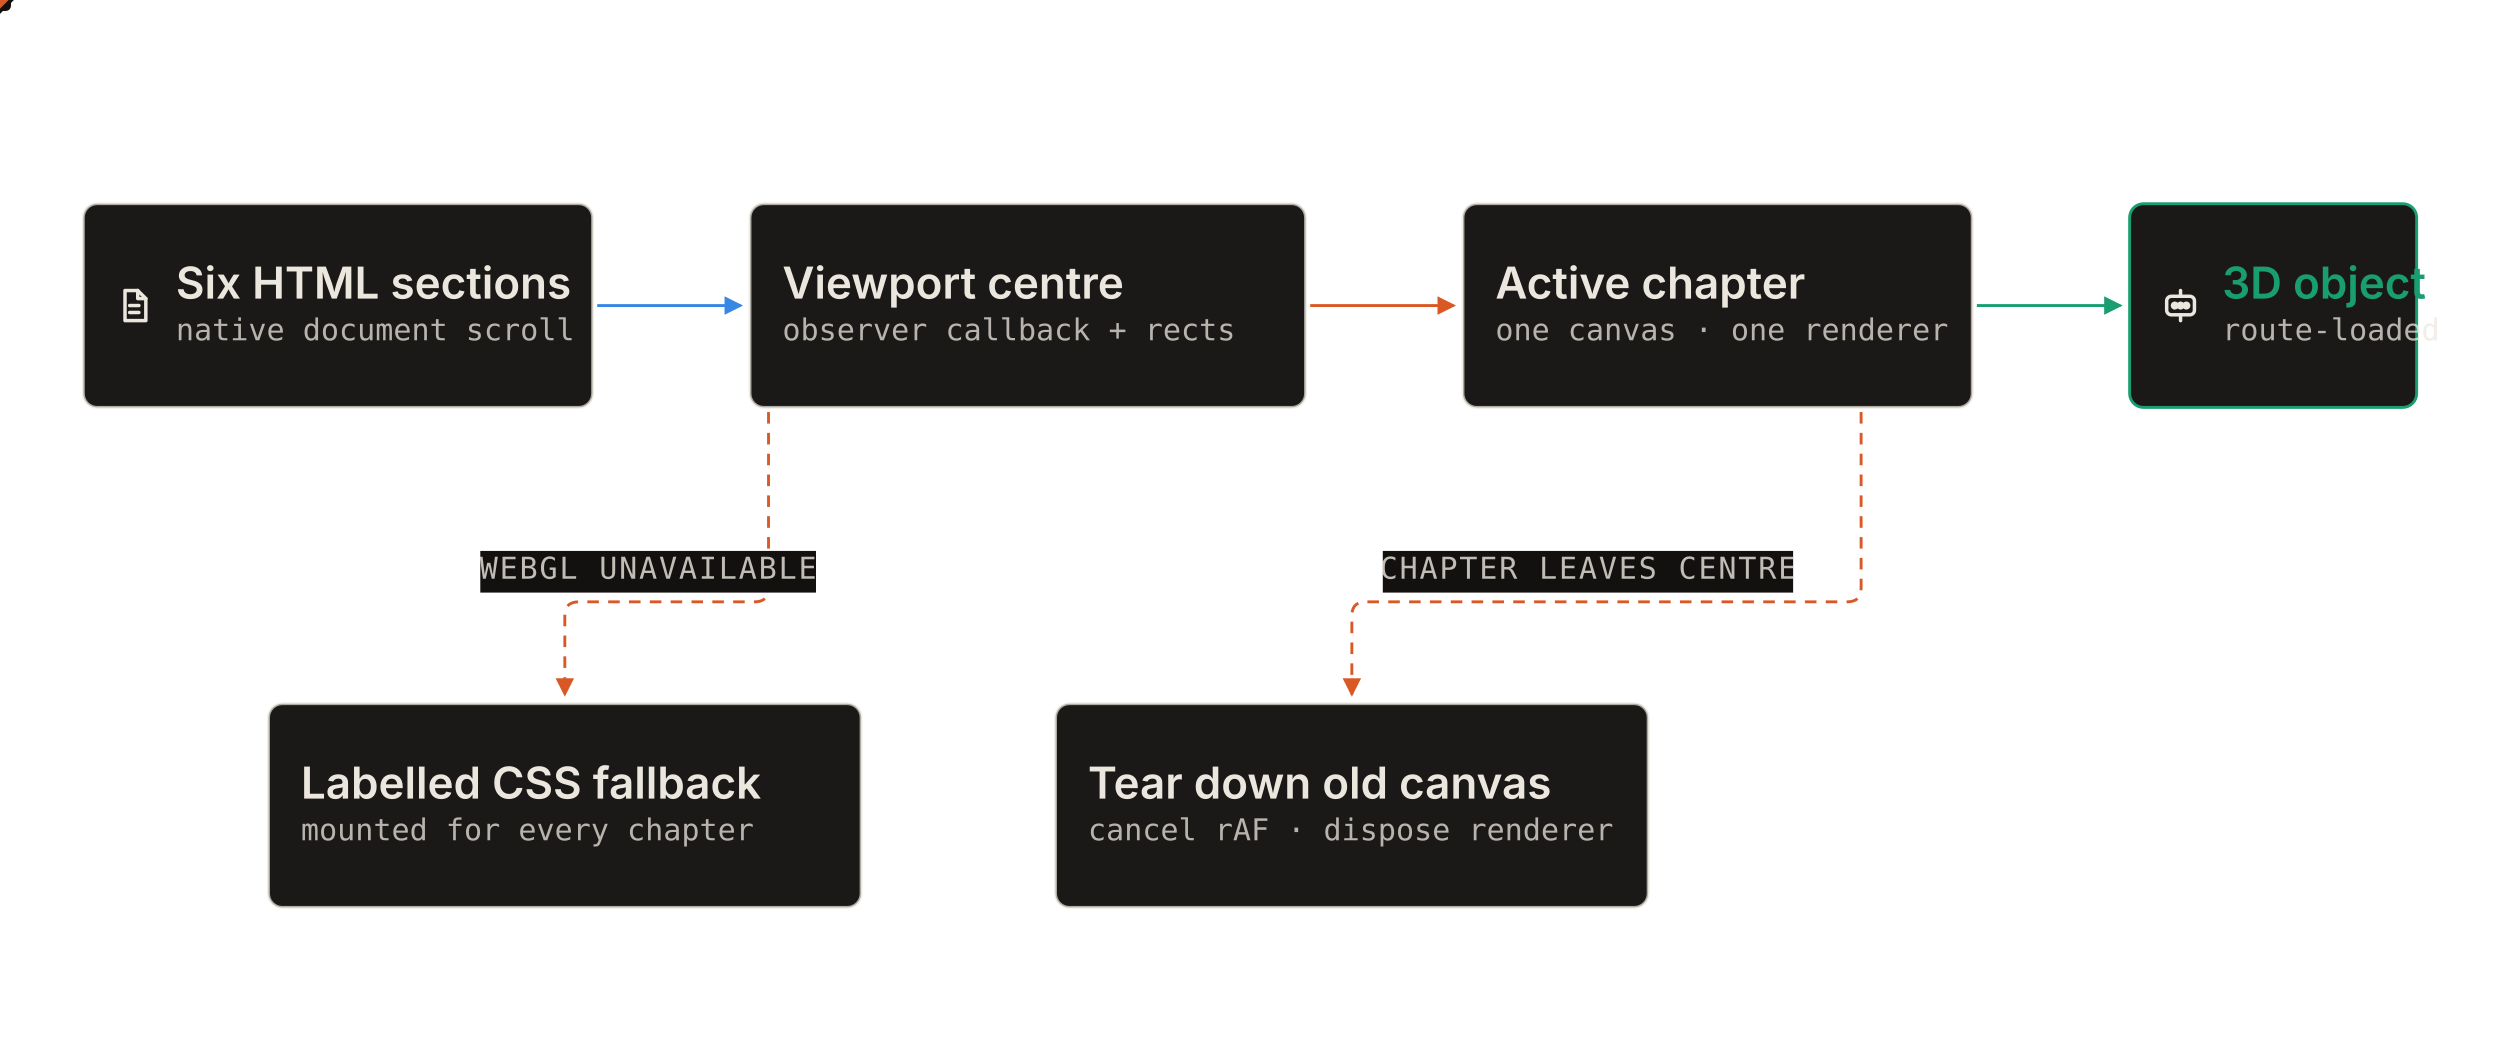
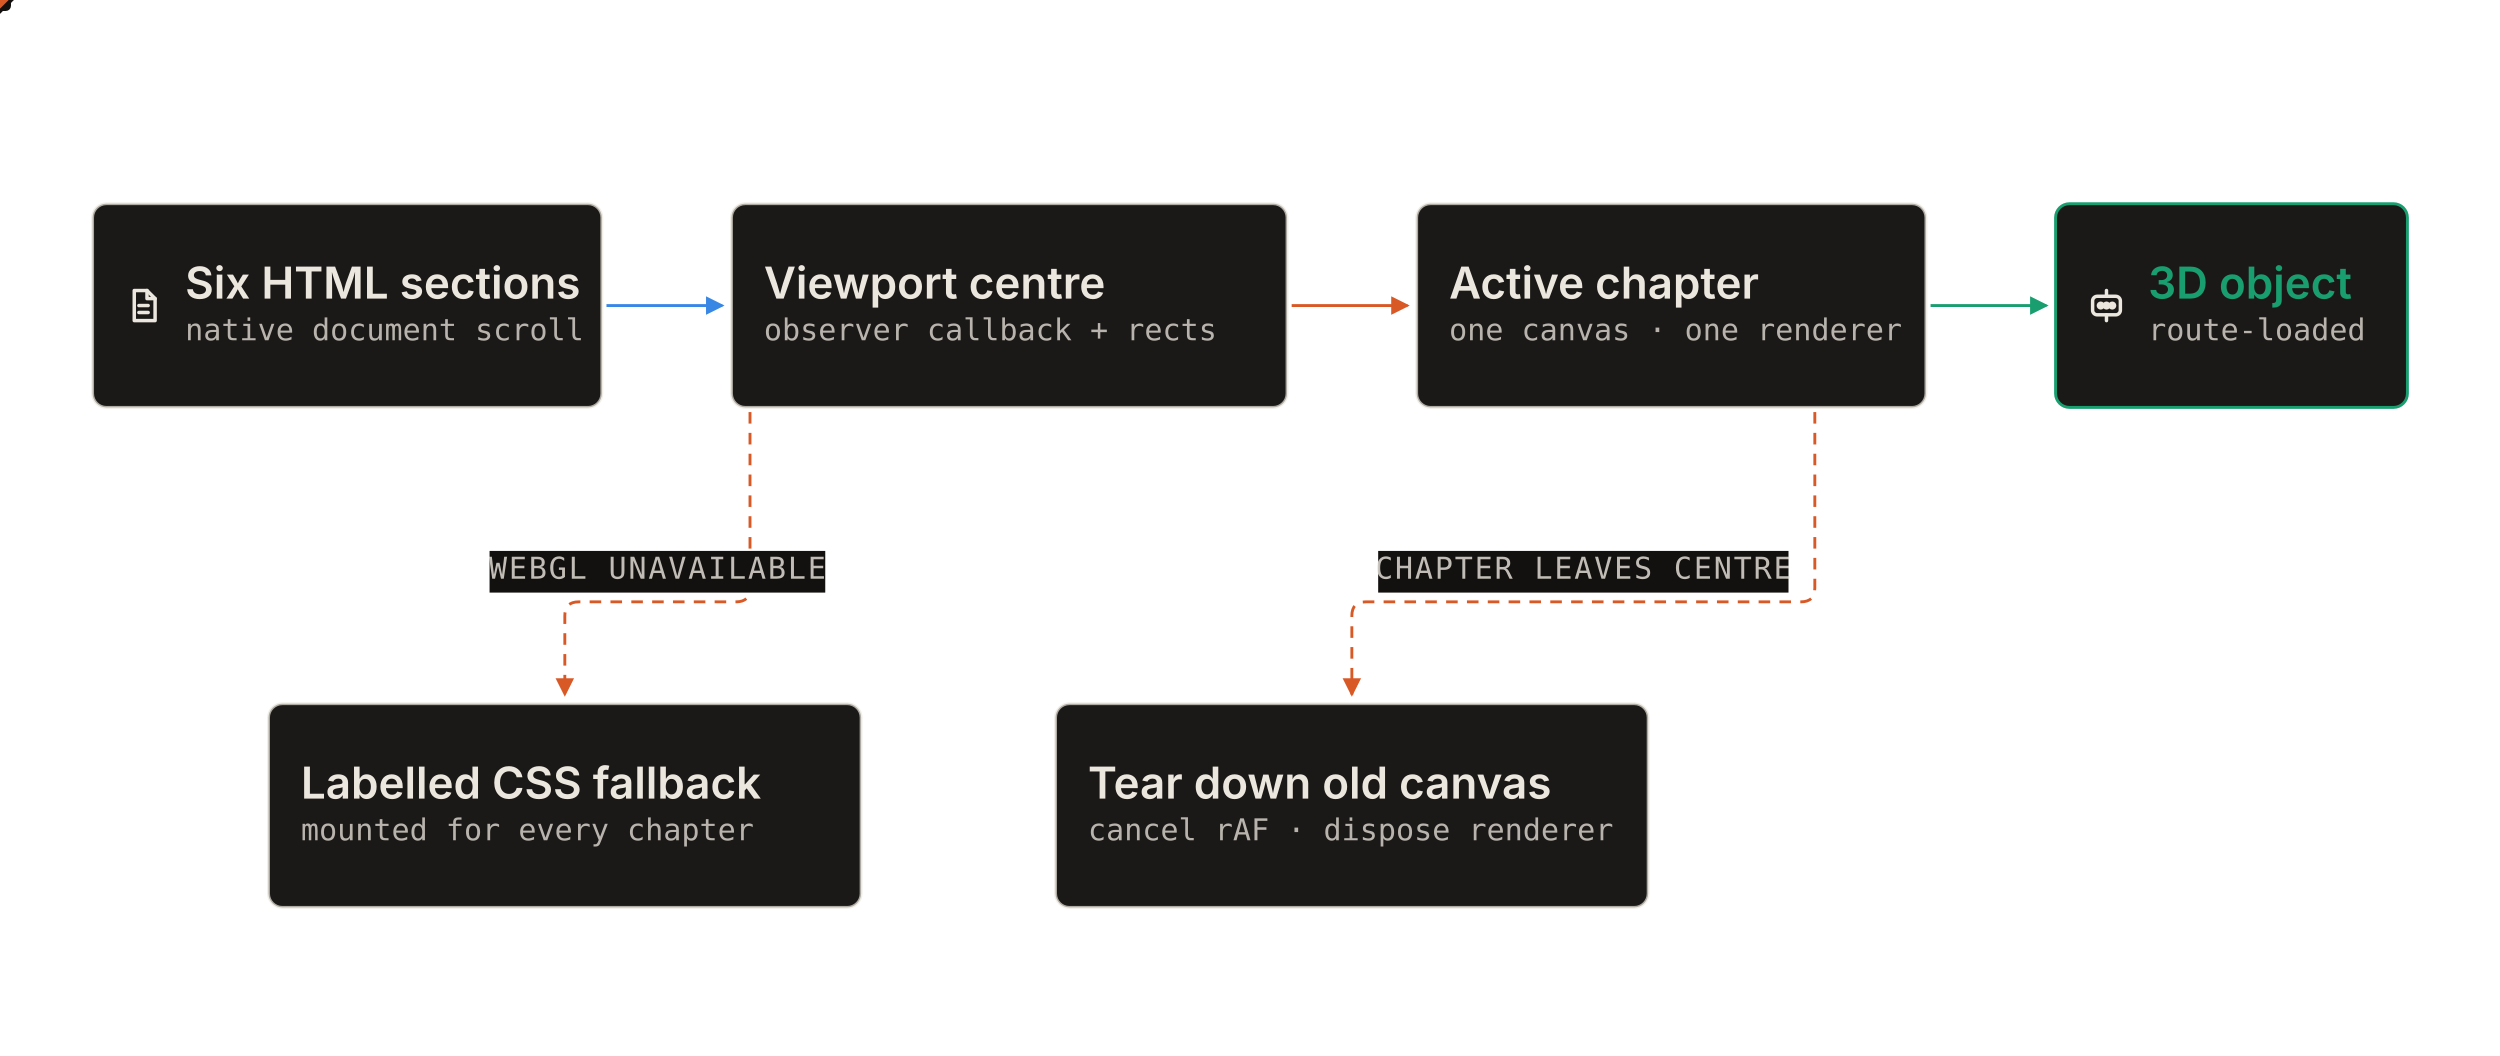
<svg xmlns="http://www.w3.org/2000/svg" viewBox="0 0 1080 456" width="1080" height="456" color="#ece7de" font-family="ui-sans-serif, system-ui, -apple-system, 'Segoe UI', Inter, Helvetica, Arial, sans-serif" role="img" aria-label="Six native page sections and their labelled CSS illustrations remain in the document. Intersection Observer callbacks identify which section crosses the viewport centre. Only that chapter mounts a canvas and Three.js renderer. Leaving the chapter unmounts its canvas, cancels its animation frame, disconnects its resize observer and disposes the renderer. Reduced motion renders one static frame. If WebGL is unavailable, the labelled CSS illustration remains.">
  <style>text{user-select:none}</style>
  <g transform="translate(0,0)">
    <defs>
      <marker id="tsl-head" markerWidth="8" markerHeight="8" refX="7" refY="4" orient="auto-start-reverse" markerUnits="userSpaceOnUse">
        <path d="M0,0 L8,4 L0,8 z" fill="currentColor" />
      </marker>
      <marker id="tsl-head-accent" markerWidth="8" markerHeight="8" refX="7" refY="4" orient="auto-start-reverse" markerUnits="userSpaceOnUse">
        <path d="M0,0 L8,4 L0,8 z" fill="#199e70" />
      </marker>
      <marker id="tsl-head-request" markerWidth="8" markerHeight="8" refX="7" refY="4" orient="auto-start-reverse" markerUnits="userSpaceOnUse">
        <path d="M0,0 L8,4 L0,8 z" fill="#3987e5" />
      </marker>
      <marker id="tsl-head-response" markerWidth="8" markerHeight="8" refX="7" refY="4" orient="auto-start-reverse" markerUnits="userSpaceOnUse">
        <path d="M0,0 L8,4 L0,8 z" fill="#199e70" />
      </marker>
      <marker id="tsl-head-change" markerWidth="8" markerHeight="8" refX="7" refY="4" orient="auto-start-reverse" markerUnits="userSpaceOnUse">
        <path d="M0,0 L8,4 L0,8 z" fill="#d95926" />
      </marker>
    </defs>
    <g data-uipack="node">
-       <rect x="36" y="88" width="220" height="88" rx="6" fill="#1b1917" stroke="currentColor" stroke-opacity="0.7" stroke-width="1.25" />
-       <g transform="translate(50, 124)" fill="none" stroke="currentColor" stroke-width="1.5" stroke-linecap="round" stroke-linejoin="round">
+       <rect x="40" y="88" width="220" height="88" rx="6" fill="#1b1917" stroke="currentColor" stroke-opacity="0.7" stroke-width="1.25" />
+       <g transform="translate(54, 124)" fill="none" stroke="currentColor" stroke-width="1.5" stroke-linecap="round" stroke-linejoin="round">
        <path d="M4 1.5h5.5L13 5v9.5H4z" />
        <path d="M9.5 1.5V5H13M6 8h4M6 11h4" />
      </g>
-       <text x="76" y="129" text-anchor="start" font-size="19" font-weight="600" fill="currentColor">Six HTML sections</text>
-       <text x="76" y="147" text-anchor="start" font-size="13" font-family="ui-monospace, SFMono-Regular, Menlo, Consolas, monospace" fill="currentColor" fill-opacity="0.75">native document scroll</text>
+       <text x="80" y="129" text-anchor="start" font-size="19" font-weight="600" fill="currentColor">Six HTML sections</text>
+       <text x="80" y="147" text-anchor="start" font-size="13" font-family="ui-monospace, SFMono-Regular, Menlo, Consolas, monospace" fill="currentColor" fill-opacity="0.75">native document scroll</text>
    </g>
-     <path data-uipack="connector" data-kind="request" d="M258,132 L320,132" fill="none" stroke="#3987e5" stroke-opacity="1" stroke-width="1.25" marker-end="url(#tsl-head-request)" />
+     <path data-uipack="connector" data-kind="request" d="M262,132 L312,132" fill="none" stroke="#3987e5" stroke-opacity="1" stroke-width="1.25" marker-end="url(#tsl-head-request)" />
    <g data-uipack="packet" data-kind="request">
      <rect x="-4" y="-4" width="8" height="8" rx="1.5" fill="#3987e5" stroke="#12110f" stroke-width="1.5" />
-       <animateMotion dur="1.6s" begin="0s" repeatCount="indefinite" path="M258,132 L312,132" calcMode="linear" />
+       <animateMotion dur="1.6s" begin="0s" repeatCount="indefinite" path="M262,132 L304,132" calcMode="linear" />
    </g>
    <g data-uipack="node">
-       <rect x="324" y="88" width="240" height="88" rx="6" fill="#1b1917" stroke="currentColor" stroke-opacity="0.7" stroke-width="1.25" />
-       <text x="338" y="129" text-anchor="start" font-size="19" font-weight="600" fill="currentColor">Viewport centre</text>
-       <text x="338" y="147" text-anchor="start" font-size="13" font-family="ui-monospace, SFMono-Regular, Menlo, Consolas, monospace" fill="currentColor" fill-opacity="0.75">observer callback + rects</text>
+       <rect x="316" y="88" width="240" height="88" rx="6" fill="#1b1917" stroke="currentColor" stroke-opacity="0.7" stroke-width="1.25" />
+       <text x="330" y="129" text-anchor="start" font-size="19" font-weight="600" fill="currentColor">Viewport centre</text>
+       <text x="330" y="147" text-anchor="start" font-size="13" font-family="ui-monospace, SFMono-Regular, Menlo, Consolas, monospace" fill="currentColor" fill-opacity="0.75">observer callback + rects</text>
    </g>
-     <path data-uipack="connector" data-kind="change" d="M566,132 L628,132" fill="none" stroke="#d95926" stroke-opacity="1" stroke-width="1.25" marker-end="url(#tsl-head-change)" />
+     <path data-uipack="connector" data-kind="change" d="M558,132 L608,132" fill="none" stroke="#d95926" stroke-opacity="1" stroke-width="1.25" marker-end="url(#tsl-head-change)" />
    <g data-uipack="packet" data-kind="change">
      <path d="M0,-4.8 L4.8,0 L0,4.8 L-4.8,0 Z" fill="#d95926" stroke="#12110f" stroke-width="1.5" />
-       <animateMotion dur="1.6s" begin="-0.6s" repeatCount="indefinite" path="M566,132 L620,132" calcMode="linear" />
+       <animateMotion dur="1.6s" begin="-0.6s" repeatCount="indefinite" path="M558,132 L600,132" calcMode="linear" />
    </g>
    <g data-uipack="node">
-       <rect x="632" y="88" width="220" height="88" rx="6" fill="#1b1917" stroke="currentColor" stroke-opacity="0.7" stroke-width="1.25" />
-       <text x="646" y="129" text-anchor="start" font-size="19" font-weight="600" fill="currentColor">Active chapter</text>
-       <text x="646" y="147" text-anchor="start" font-size="13" font-family="ui-monospace, SFMono-Regular, Menlo, Consolas, monospace" fill="currentColor" fill-opacity="0.75">one canvas · one renderer</text>
+       <rect x="612" y="88" width="220" height="88" rx="6" fill="#1b1917" stroke="currentColor" stroke-opacity="0.7" stroke-width="1.25" />
+       <text x="626" y="129" text-anchor="start" font-size="19" font-weight="600" fill="currentColor">Active chapter</text>
+       <text x="626" y="147" text-anchor="start" font-size="13" font-family="ui-monospace, SFMono-Regular, Menlo, Consolas, monospace" fill="currentColor" fill-opacity="0.75">one canvas · one renderer</text>
    </g>
-     <path data-uipack="connector" data-kind="response" d="M854,132 L916,132" fill="none" stroke="#199e70" stroke-opacity="1" stroke-width="1.25" marker-end="url(#tsl-head-response)" />
+     <path data-uipack="connector" data-kind="response" d="M834,132 L884,132" fill="none" stroke="#199e70" stroke-opacity="1" stroke-width="1.25" marker-end="url(#tsl-head-response)" />
    <g data-uipack="packet" data-kind="response">
      <circle cx="0" cy="0" r="4" fill="#199e70" stroke="#12110f" stroke-width="1.5" />
-       <animateMotion dur="1.6s" begin="-1.1s" repeatCount="indefinite" path="M854,132 L908,132" calcMode="linear" />
+       <animateMotion dur="1.6s" begin="-1.1s" repeatCount="indefinite" path="M834,132 L876,132" calcMode="linear" />
    </g>
    <g data-uipack="node">
-       <rect x="920" y="88" width="124" height="88" rx="6" fill="#1b1917" stroke="#199e70" stroke-opacity="1" stroke-width="1.25" />
-       <g transform="translate(934, 124)" fill="none" stroke="currentColor" stroke-width="1.5" stroke-linecap="round" stroke-linejoin="round">
+       <rect x="888" y="88" width="152" height="88" rx="6" fill="#1b1917" stroke="#199e70" stroke-opacity="1" stroke-width="1.25" />
+       <g transform="translate(902, 124)" fill="none" stroke="currentColor" stroke-width="1.5" stroke-linecap="round" stroke-linejoin="round">
        <rect x="2" y="4" width="12" height="8" rx="2" />
        <circle cx="5.5" cy="8" r="1" fill="currentColor" />
        <circle cx="8" cy="8" r="1" fill="currentColor" />
        <circle cx="10.5" cy="8" r="1" fill="currentColor" />
        <path d="M8 1.5V4M8 12v2.5" />
      </g>
-       <text x="960" y="129" text-anchor="start" font-size="19" font-weight="600" fill="#199e70">3D object</text>
-       <text x="960" y="147" text-anchor="start" font-size="13" font-family="ui-monospace, SFMono-Regular, Menlo, Consolas, monospace" fill="currentColor" fill-opacity="0.75">route-loaded</text>
+       <text x="928" y="129" text-anchor="start" font-size="19" font-weight="600" fill="#199e70">3D object</text>
+       <text x="928" y="147" text-anchor="start" font-size="13" font-family="ui-monospace, SFMono-Regular, Menlo, Consolas, monospace" fill="currentColor" fill-opacity="0.75">route-loaded</text>
    </g>
-     <path data-uipack="connector" data-kind="change" d="M804,178 L804,254 Q804,260 798,260 L590,260 Q584,260 584,266 L584,300" fill="none" stroke="#d95926" stroke-opacity="1" stroke-width="1.25" stroke-dasharray="5 4" marker-end="url(#tsl-head-change)" />
+     <path data-uipack="connector" data-kind="change" d="M784,178 L784,254 Q784,260 778,260 L590,260 Q584,260 584,266 L584,300" fill="none" stroke="#d95926" stroke-opacity="1" stroke-width="1.25" stroke-dasharray="5 4" marker-end="url(#tsl-head-change)" />
    <g data-uipack="label">
-       <rect x="597.37" y="238" width="177.26" height="18" fill="#12110f" />
-       <text x="686" y="250" text-anchor="middle" font-size="13" font-family="ui-monospace, SFMono-Regular, Menlo, Consolas, monospace" letter-spacing=".06em" fill="currentColor" fill-opacity="0.8">CHAPTER LEAVES CENTRE</text>
+       <rect x="595.37" y="238" width="177.26" height="18" fill="#12110f" />
+       <text x="684" y="250" text-anchor="middle" font-size="13" font-family="ui-monospace, SFMono-Regular, Menlo, Consolas, monospace" letter-spacing=".06em" fill="currentColor" fill-opacity="0.8">CHAPTER LEAVES CENTRE</text>
    </g>
    <g data-uipack="packet" data-kind="change">
      <path d="M0,-4.8 L4.8,0 L0,4.8 L-4.8,0 Z" fill="#d95926" stroke="#12110f" stroke-width="1.5" />
-       <animateMotion dur="2.4s" begin="-0.7s" repeatCount="indefinite" path="M804,178 L804,254 Q804,260 798,260 L590,260 Q584,260 584,266 L584,292" calcMode="linear" />
+       <animateMotion dur="2.4s" begin="-0.7s" repeatCount="indefinite" path="M784,178 L784,254 Q784,260 778,260 L590,260 Q584,260 584,266 L584,292" calcMode="linear" />
    </g>
    <g data-uipack="node">
      <rect x="456" y="304" width="256" height="88" rx="6" fill="#1b1917" stroke="currentColor" stroke-opacity="0.7" stroke-width="1.25" />
      <text x="470" y="345" text-anchor="start" font-size="19" font-weight="600" fill="currentColor">Tear down old canvas</text>
      <text x="470" y="363" text-anchor="start" font-size="13" font-family="ui-monospace, SFMono-Regular, Menlo, Consolas, monospace" fill="currentColor" fill-opacity="0.75">cancel rAF · dispose renderer</text>
    </g>
-     <path data-uipack="connector" data-kind="change" d="M332,178 L332,254 Q332,260 326,260 L250,260 Q244,260 244,266 L244,300" fill="none" stroke="#d95926" stroke-opacity="1" stroke-width="1.25" stroke-dasharray="5 4" marker-end="url(#tsl-head-change)" />
+     <path data-uipack="connector" data-kind="change" d="M324,178 L324,254 Q324,260 318,260 L250,260 Q244,260 244,266 L244,300" fill="none" stroke="#d95926" stroke-opacity="1" stroke-width="1.25" stroke-dasharray="5 4" marker-end="url(#tsl-head-change)" />
    <g data-uipack="label">
-       <rect x="207.49" y="238" width="145.02" height="18" fill="#12110f" />
-       <text x="280" y="250" text-anchor="middle" font-size="13" font-family="ui-monospace, SFMono-Regular, Menlo, Consolas, monospace" letter-spacing=".06em" fill="currentColor" fill-opacity="0.8">WEBGL UNAVAILABLE</text>
+       <rect x="211.49" y="238" width="145.02" height="18" fill="#12110f" />
+       <text x="284" y="250" text-anchor="middle" font-size="13" font-family="ui-monospace, SFMono-Regular, Menlo, Consolas, monospace" letter-spacing=".06em" fill="currentColor" fill-opacity="0.8">WEBGL UNAVAILABLE</text>
    </g>
    <g data-uipack="packet" data-kind="change">
      <path d="M0,-4.8 L4.8,0 L0,4.8 L-4.8,0 Z" fill="#d95926" stroke="#12110f" stroke-width="1.5" />
-       <animateMotion dur="2.2s" begin="-1.2s" repeatCount="indefinite" path="M332,178 L332,254 Q332,260 326,260 L250,260 Q244,260 244,266 L244,292" calcMode="linear" />
+       <animateMotion dur="2.2s" begin="-1.2s" repeatCount="indefinite" path="M324,178 L324,254 Q324,260 318,260 L250,260 Q244,260 244,266 L244,292" calcMode="linear" />
    </g>
    <g data-uipack="node">
      <rect x="116" y="304" width="256" height="88" rx="6" fill="#1b1917" stroke="currentColor" stroke-opacity="0.7" stroke-width="1.25" />
      <text x="130" y="345" text-anchor="start" font-size="19" font-weight="600" fill="currentColor">Labelled CSS fallback</text>
      <text x="130" y="363" text-anchor="start" font-size="13" font-family="ui-monospace, SFMono-Regular, Menlo, Consolas, monospace" fill="currentColor" fill-opacity="0.75">mounted for every chapter</text>
    </g>
  </g>
</svg>
